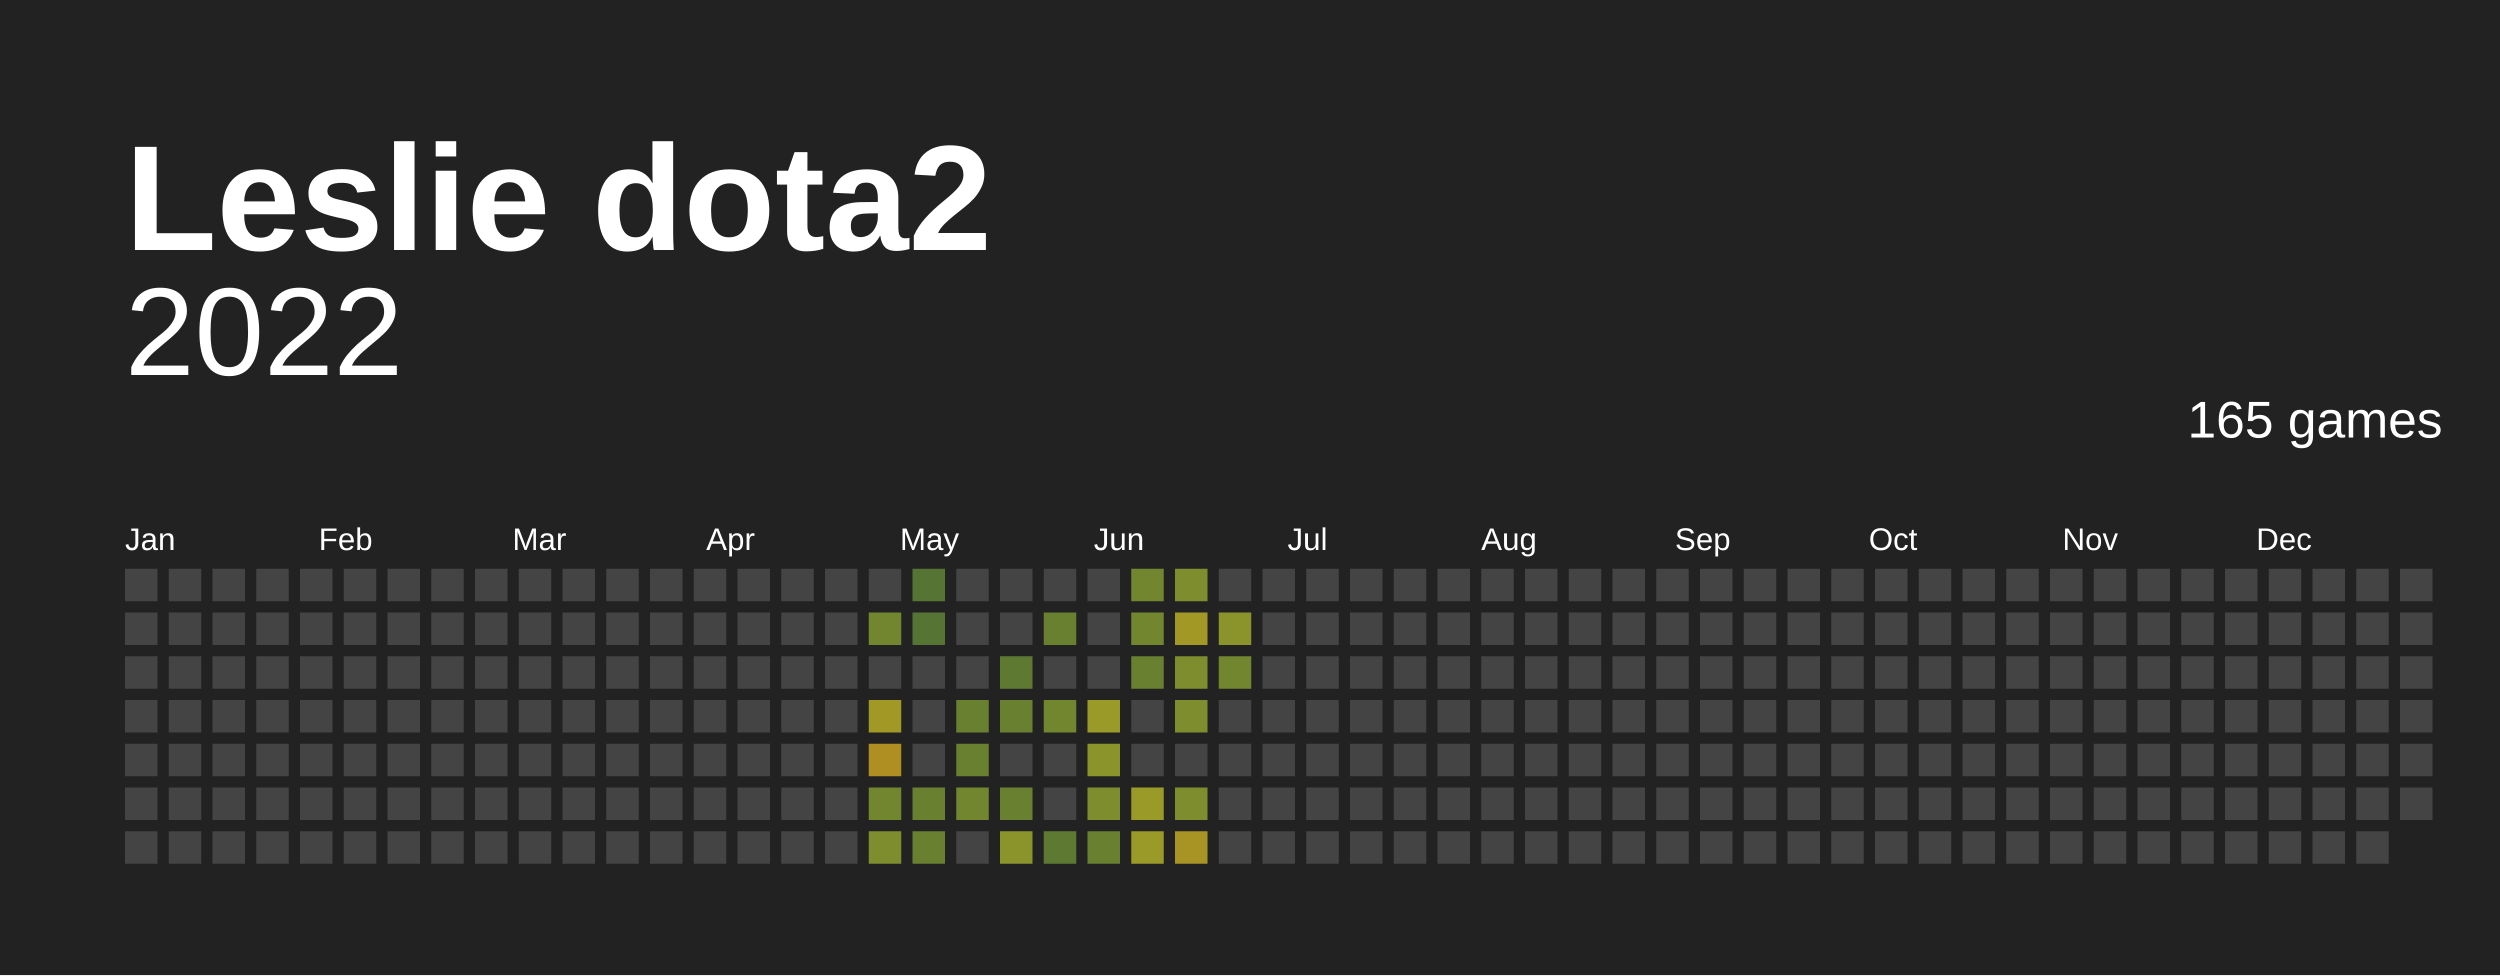
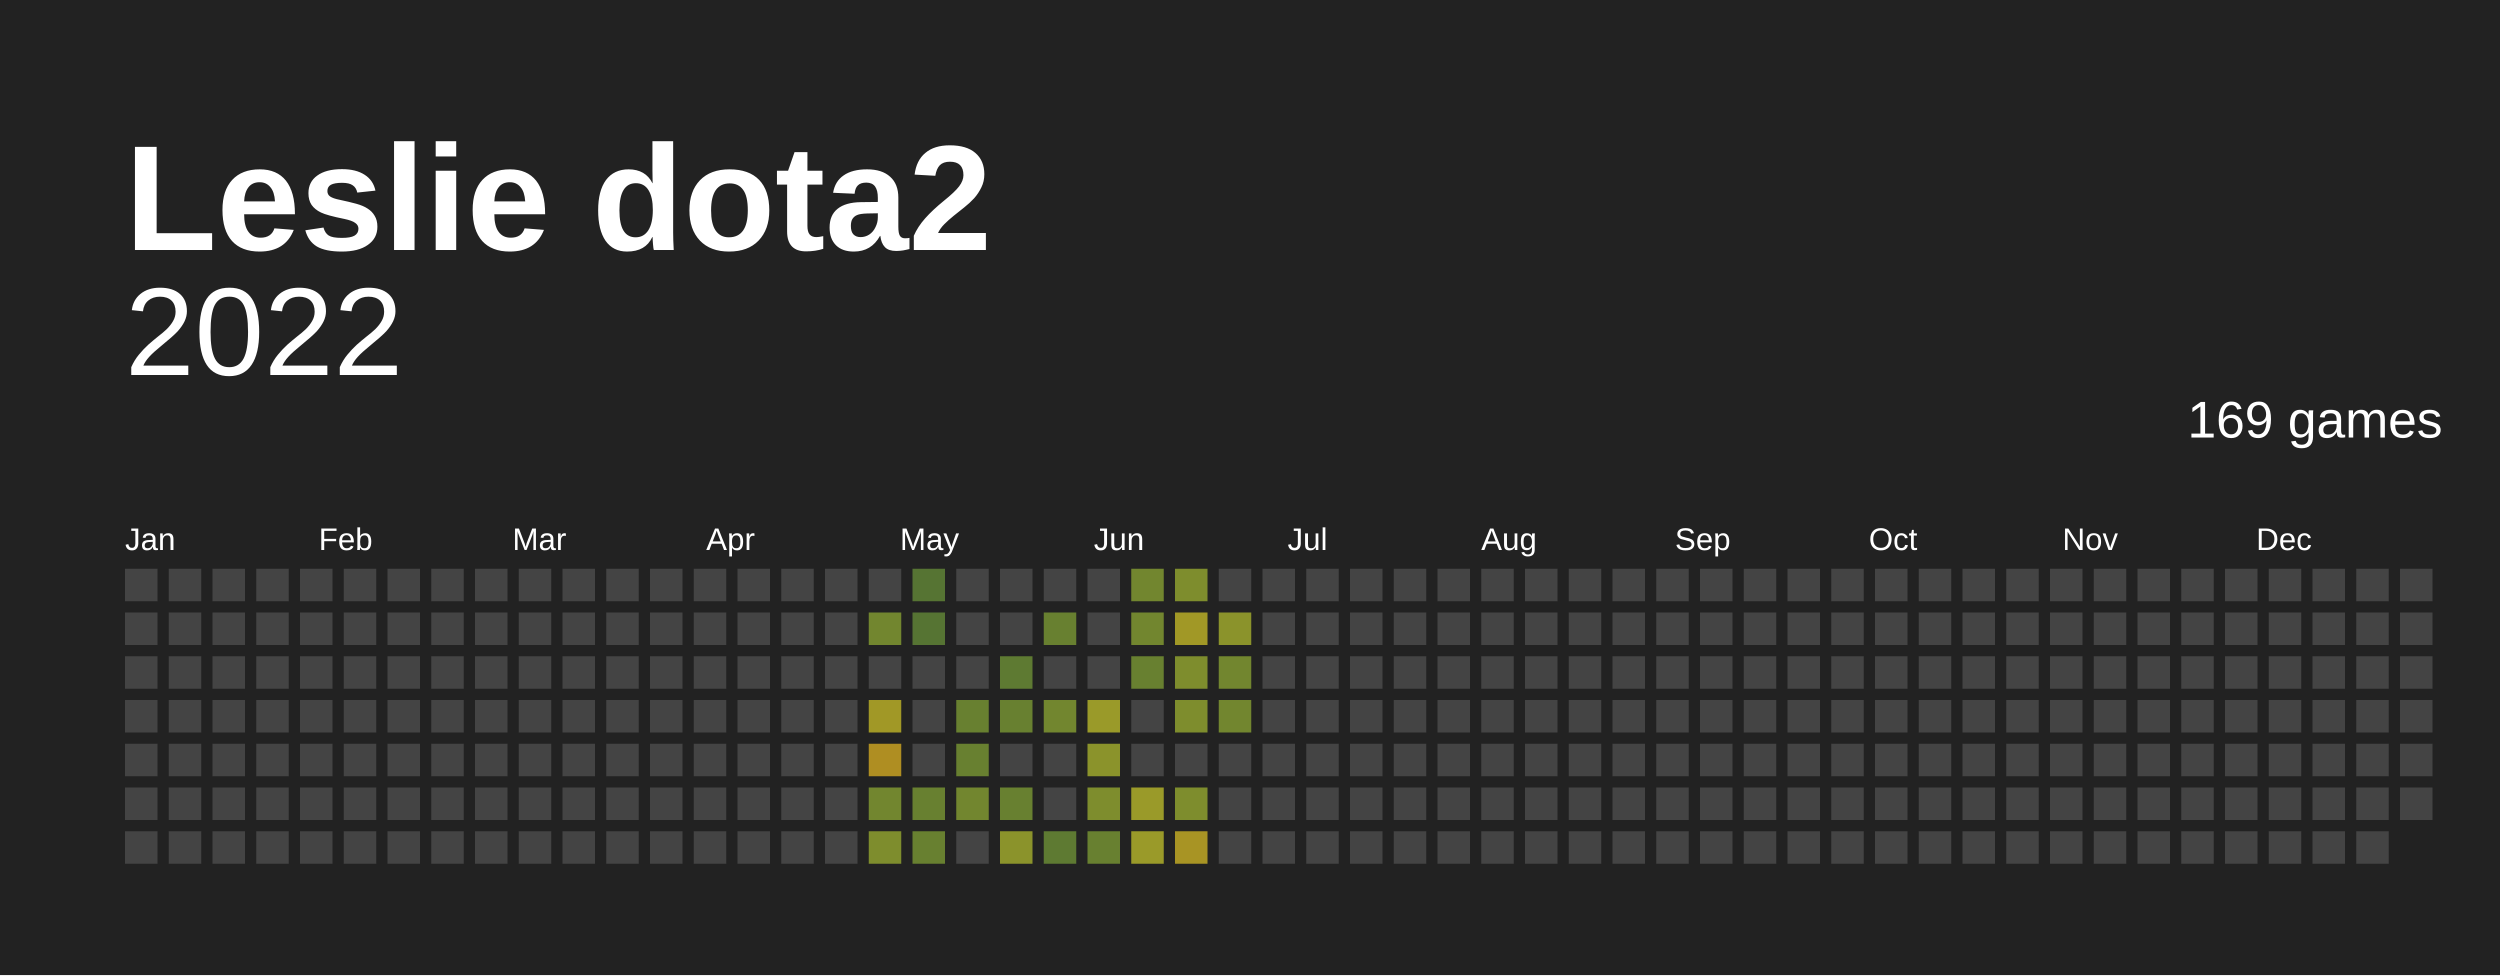
<svg xmlns="http://www.w3.org/2000/svg" baseProfile="full" height="78mm" version="1.1" viewBox="0,0,200,78" width="200mm">
  <defs />
  <rect fill="#222222" height="78" width="200" x="0" y="0" />
  <text fill="#FFFFFF" style="font-size:12px; font-family:Arial; font-weight:bold;" x="10" y="20">Leslie dota2</text>
  <text alignment-baseline="hanging" fill="#FFFFFF" style="font-size:10.0px; font-family:Arial;" x="10" y="30">2022</text>
-   <text alignment-baseline="hanging" fill="#FFFFFF" style="font-size:4.125px; font-family:Arial;" x="175" y="35">165 games</text>
+   <text alignment-baseline="hanging" fill="#FFFFFF" style="font-size:4.125px; font-family:Arial;" x="175" y="35">169 games</text>
  <text fill="#FFFFFF" style="font-size:2.5px; font-family:Arial" x="10.0" y="44">Jan</text>
  <text fill="#FFFFFF" style="font-size:2.5px; font-family:Arial" x="25.5" y="44">Feb</text>
  <text fill="#FFFFFF" style="font-size:2.5px; font-family:Arial" x="41.0" y="44">Mar</text>
  <text fill="#FFFFFF" style="font-size:2.5px; font-family:Arial" x="56.5" y="44">Apr</text>
  <text fill="#FFFFFF" style="font-size:2.5px; font-family:Arial" x="72.0" y="44">May</text>
  <text fill="#FFFFFF" style="font-size:2.5px; font-family:Arial" x="87.5" y="44">Jun</text>
  <text fill="#FFFFFF" style="font-size:2.5px; font-family:Arial" x="103.0" y="44">Jul</text>
  <text fill="#FFFFFF" style="font-size:2.5px; font-family:Arial" x="118.5" y="44">Aug</text>
  <text fill="#FFFFFF" style="font-size:2.5px; font-family:Arial" x="134.0" y="44">Sep</text>
  <text fill="#FFFFFF" style="font-size:2.5px; font-family:Arial" x="149.5" y="44">Oct</text>
  <text fill="#FFFFFF" style="font-size:2.5px; font-family:Arial" x="165.0" y="44">Nov</text>
  <text fill="#FFFFFF" style="font-size:2.5px; font-family:Arial" x="180.5" y="44">Dec</text>
  <rect fill="#444444" height="2.6" width="2.6" x="10.0" y="45.5" />
  <rect fill="#444444" height="2.6" width="2.6" x="10.0" y="49.0" />
  <rect fill="#444444" height="2.6" width="2.6" x="10.0" y="52.5" />
  <rect fill="#444444" height="2.6" width="2.6" x="10.0" y="56.0" />
  <rect fill="#444444" height="2.6" width="2.6" x="10.0" y="59.5" />
  <rect fill="#444444" height="2.6" width="2.6" x="10.0" y="63.0" />
  <rect fill="#444444" height="2.6" width="2.6" x="10.0" y="66.5" />
  <rect fill="#444444" height="2.6" width="2.6" x="13.5" y="45.5" />
  <rect fill="#444444" height="2.6" width="2.6" x="13.5" y="49.0" />
  <rect fill="#444444" height="2.6" width="2.6" x="13.5" y="52.5" />
  <rect fill="#444444" height="2.6" width="2.6" x="13.5" y="56.0" />
  <rect fill="#444444" height="2.6" width="2.6" x="13.5" y="59.5" />
  <rect fill="#444444" height="2.6" width="2.6" x="13.5" y="63.0" />
  <rect fill="#444444" height="2.6" width="2.6" x="13.5" y="66.5" />
  <rect fill="#444444" height="2.6" width="2.6" x="17.0" y="45.5" />
  <rect fill="#444444" height="2.6" width="2.6" x="17.0" y="49.0" />
  <rect fill="#444444" height="2.6" width="2.6" x="17.0" y="52.5" />
  <rect fill="#444444" height="2.6" width="2.6" x="17.0" y="56.0" />
  <rect fill="#444444" height="2.6" width="2.6" x="17.0" y="59.5" />
  <rect fill="#444444" height="2.6" width="2.6" x="17.0" y="63.0" />
  <rect fill="#444444" height="2.6" width="2.6" x="17.0" y="66.5" />
  <rect fill="#444444" height="2.6" width="2.6" x="20.5" y="45.5" />
  <rect fill="#444444" height="2.6" width="2.6" x="20.5" y="49.0" />
  <rect fill="#444444" height="2.6" width="2.6" x="20.5" y="52.5" />
  <rect fill="#444444" height="2.6" width="2.6" x="20.5" y="56.0" />
  <rect fill="#444444" height="2.6" width="2.6" x="20.5" y="59.5" />
  <rect fill="#444444" height="2.6" width="2.6" x="20.5" y="63.0" />
  <rect fill="#444444" height="2.6" width="2.6" x="20.5" y="66.5" />
  <rect fill="#444444" height="2.6" width="2.6" x="24.0" y="45.5" />
  <rect fill="#444444" height="2.6" width="2.6" x="24.0" y="49.0" />
  <rect fill="#444444" height="2.6" width="2.6" x="24.0" y="52.5" />
  <rect fill="#444444" height="2.6" width="2.6" x="24.0" y="56.0" />
  <rect fill="#444444" height="2.6" width="2.6" x="24.0" y="59.5" />
  <rect fill="#444444" height="2.6" width="2.6" x="24.0" y="63.0" />
  <rect fill="#444444" height="2.6" width="2.6" x="24.0" y="66.5" />
  <rect fill="#444444" height="2.6" width="2.6" x="27.5" y="45.5" />
  <rect fill="#444444" height="2.6" width="2.6" x="27.5" y="49.0" />
  <rect fill="#444444" height="2.6" width="2.6" x="27.5" y="52.5" />
  <rect fill="#444444" height="2.6" width="2.6" x="27.5" y="56.0" />
  <rect fill="#444444" height="2.6" width="2.6" x="27.5" y="59.5" />
  <rect fill="#444444" height="2.6" width="2.6" x="27.5" y="63.0" />
  <rect fill="#444444" height="2.6" width="2.6" x="27.5" y="66.5" />
  <rect fill="#444444" height="2.6" width="2.6" x="31.0" y="45.5" />
  <rect fill="#444444" height="2.6" width="2.6" x="31.0" y="49.0" />
  <rect fill="#444444" height="2.6" width="2.6" x="31.0" y="52.5" />
  <rect fill="#444444" height="2.6" width="2.6" x="31.0" y="56.0" />
  <rect fill="#444444" height="2.6" width="2.6" x="31.0" y="59.5" />
  <rect fill="#444444" height="2.6" width="2.6" x="31.0" y="63.0" />
  <rect fill="#444444" height="2.6" width="2.6" x="31.0" y="66.5" />
  <rect fill="#444444" height="2.6" width="2.6" x="34.5" y="45.5" />
  <rect fill="#444444" height="2.6" width="2.6" x="34.5" y="49.0" />
  <rect fill="#444444" height="2.6" width="2.6" x="34.5" y="52.5" />
  <rect fill="#444444" height="2.6" width="2.6" x="34.5" y="56.0" />
  <rect fill="#444444" height="2.6" width="2.6" x="34.5" y="59.5" />
  <rect fill="#444444" height="2.6" width="2.6" x="34.5" y="63.0" />
  <rect fill="#444444" height="2.6" width="2.6" x="34.5" y="66.5" />
  <rect fill="#444444" height="2.6" width="2.6" x="38.0" y="45.5" />
  <rect fill="#444444" height="2.6" width="2.6" x="38.0" y="49.0" />
  <rect fill="#444444" height="2.6" width="2.6" x="38.0" y="52.5" />
  <rect fill="#444444" height="2.6" width="2.6" x="38.0" y="56.0" />
  <rect fill="#444444" height="2.6" width="2.6" x="38.0" y="59.5" />
  <rect fill="#444444" height="2.6" width="2.6" x="38.0" y="63.0" />
  <rect fill="#444444" height="2.6" width="2.6" x="38.0" y="66.5" />
  <rect fill="#444444" height="2.6" width="2.6" x="41.5" y="45.5" />
  <rect fill="#444444" height="2.6" width="2.6" x="41.5" y="49.0" />
  <rect fill="#444444" height="2.6" width="2.6" x="41.5" y="52.5" />
  <rect fill="#444444" height="2.6" width="2.6" x="41.5" y="56.0" />
  <rect fill="#444444" height="2.6" width="2.6" x="41.5" y="59.5" />
  <rect fill="#444444" height="2.6" width="2.6" x="41.5" y="63.0" />
  <rect fill="#444444" height="2.6" width="2.6" x="41.5" y="66.5" />
  <rect fill="#444444" height="2.6" width="2.6" x="45.0" y="45.5" />
  <rect fill="#444444" height="2.6" width="2.6" x="45.0" y="49.0" />
  <rect fill="#444444" height="2.6" width="2.6" x="45.0" y="52.5" />
  <rect fill="#444444" height="2.6" width="2.6" x="45.0" y="56.0" />
  <rect fill="#444444" height="2.6" width="2.6" x="45.0" y="59.5" />
  <rect fill="#444444" height="2.6" width="2.6" x="45.0" y="63.0" />
  <rect fill="#444444" height="2.6" width="2.6" x="45.0" y="66.5" />
  <rect fill="#444444" height="2.6" width="2.6" x="48.5" y="45.5" />
  <rect fill="#444444" height="2.6" width="2.6" x="48.5" y="49.0" />
  <rect fill="#444444" height="2.6" width="2.6" x="48.5" y="52.5" />
  <rect fill="#444444" height="2.6" width="2.6" x="48.5" y="56.0" />
  <rect fill="#444444" height="2.6" width="2.6" x="48.5" y="59.5" />
  <rect fill="#444444" height="2.6" width="2.6" x="48.5" y="63.0" />
  <rect fill="#444444" height="2.6" width="2.6" x="48.5" y="66.5" />
  <rect fill="#444444" height="2.6" width="2.6" x="52.0" y="45.5" />
  <rect fill="#444444" height="2.6" width="2.6" x="52.0" y="49.0" />
  <rect fill="#444444" height="2.6" width="2.6" x="52.0" y="52.5" />
  <rect fill="#444444" height="2.6" width="2.6" x="52.0" y="56.0" />
  <rect fill="#444444" height="2.6" width="2.6" x="52.0" y="59.5" />
  <rect fill="#444444" height="2.6" width="2.6" x="52.0" y="63.0" />
  <rect fill="#444444" height="2.6" width="2.6" x="52.0" y="66.5" />
  <rect fill="#444444" height="2.6" width="2.6" x="55.5" y="45.5" />
  <rect fill="#444444" height="2.6" width="2.6" x="55.5" y="49.0" />
  <rect fill="#444444" height="2.6" width="2.6" x="55.5" y="52.5" />
  <rect fill="#444444" height="2.6" width="2.6" x="55.5" y="56.0" />
  <rect fill="#444444" height="2.6" width="2.6" x="55.5" y="59.5" />
  <rect fill="#444444" height="2.6" width="2.6" x="55.5" y="63.0" />
  <rect fill="#444444" height="2.6" width="2.6" x="55.5" y="66.5" />
  <rect fill="#444444" height="2.6" width="2.6" x="59.0" y="45.5" />
  <rect fill="#444444" height="2.6" width="2.6" x="59.0" y="49.0" />
  <rect fill="#444444" height="2.6" width="2.6" x="59.0" y="52.5" />
  <rect fill="#444444" height="2.6" width="2.6" x="59.0" y="56.0" />
  <rect fill="#444444" height="2.6" width="2.6" x="59.0" y="59.5" />
  <rect fill="#444444" height="2.6" width="2.6" x="59.0" y="63.0" />
  <rect fill="#444444" height="2.6" width="2.6" x="59.0" y="66.5" />
  <rect fill="#444444" height="2.6" width="2.6" x="62.5" y="45.5" />
  <rect fill="#444444" height="2.6" width="2.6" x="62.5" y="49.0" />
  <rect fill="#444444" height="2.6" width="2.6" x="62.5" y="52.5" />
  <rect fill="#444444" height="2.6" width="2.6" x="62.5" y="56.0" />
  <rect fill="#444444" height="2.6" width="2.6" x="62.5" y="59.5" />
  <rect fill="#444444" height="2.6" width="2.6" x="62.5" y="63.0" />
  <rect fill="#444444" height="2.6" width="2.6" x="62.5" y="66.5" />
  <rect fill="#444444" height="2.6" width="2.6" x="66.0" y="45.5" />
  <rect fill="#444444" height="2.6" width="2.6" x="66.0" y="49.0" />
  <rect fill="#444444" height="2.6" width="2.6" x="66.0" y="52.5" />
  <rect fill="#444444" height="2.6" width="2.6" x="66.0" y="56.0" />
  <rect fill="#444444" height="2.6" width="2.6" x="66.0" y="59.5" />
  <rect fill="#444444" height="2.6" width="2.6" x="66.0" y="63.0" />
  <rect fill="#444444" height="2.6" width="2.6" x="66.0" y="66.5" />
  <rect fill="#444444" height="2.6" width="2.6" x="69.5" y="45.5" />
  <rect fill="#72862f" height="2.6" width="2.6" x="69.5" y="49.0" />
  <rect fill="#444444" height="2.6" width="2.6" x="69.5" y="52.5" />
  <rect fill="#a19826" height="2.6" width="2.6" x="69.5" y="56.0" />
  <rect fill="#af8e22" height="2.6" width="2.6" x="69.5" y="59.5" />
  <rect fill="#72862f" height="2.6" width="2.6" x="69.5" y="63.0" />
  <rect fill="#7e8d2d" height="2.6" width="2.6" x="69.5" y="66.5" />
  <rect fill="#567433" height="2.6" width="2.6" x="73.0" y="45.5" />
  <rect fill="#567433" height="2.6" width="2.6" x="73.0" y="49.0" />
  <rect fill="#444444" height="2.6" width="2.6" x="73.0" y="52.5" />
  <rect fill="#444444" height="2.6" width="2.6" x="73.0" y="56.0" />
  <rect fill="#444444" height="2.6" width="2.6" x="73.0" y="59.5" />
  <rect fill="#688030" height="2.6" width="2.6" x="73.0" y="63.0" />
  <rect fill="#688030" height="2.6" width="2.6" x="73.0" y="66.5" />
  <rect fill="#444444" height="2.6" width="2.6" x="76.5" y="45.5" />
  <rect fill="#444444" height="2.6" width="2.6" x="76.5" y="49.0" />
  <rect fill="#444444" height="2.6" width="2.6" x="76.5" y="52.5" />
  <rect fill="#688030" height="2.6" width="2.6" x="76.5" y="56.0" />
  <rect fill="#688030" height="2.6" width="2.6" x="76.5" y="59.5" />
  <rect fill="#72862f" height="2.6" width="2.6" x="76.5" y="63.0" />
  <rect fill="#444444" height="2.6" width="2.6" x="76.5" y="66.5" />
  <rect fill="#444444" height="2.6" width="2.6" x="80.0" y="45.5" />
  <rect fill="#444444" height="2.6" width="2.6" x="80.0" y="49.0" />
  <rect fill="#5e7a32" height="2.6" width="2.6" x="80.0" y="52.5" />
  <rect fill="#688030" height="2.6" width="2.6" x="80.0" y="56.0" />
  <rect fill="#444444" height="2.6" width="2.6" x="80.0" y="59.5" />
  <rect fill="#688030" height="2.6" width="2.6" x="80.0" y="63.0" />
  <rect fill="#8b932b" height="2.6" width="2.6" x="80.0" y="66.5" />
  <rect fill="#444444" height="2.6" width="2.6" x="83.5" y="45.5" />
  <rect fill="#688030" height="2.6" width="2.6" x="83.5" y="49.0" />
  <rect fill="#444444" height="2.6" width="2.6" x="83.5" y="52.5" />
  <rect fill="#72862f" height="2.6" width="2.6" x="83.5" y="56.0" />
  <rect fill="#444444" height="2.6" width="2.6" x="83.5" y="59.5" />
  <rect fill="#444444" height="2.6" width="2.6" x="83.5" y="63.0" />
  <rect fill="#5e7a32" height="2.6" width="2.6" x="83.5" y="66.5" />
  <rect fill="#444444" height="2.6" width="2.6" x="87.0" y="45.5" />
  <rect fill="#444444" height="2.6" width="2.6" x="87.0" y="49.0" />
  <rect fill="#444444" height="2.6" width="2.6" x="87.0" y="52.5" />
  <rect fill="#9a9a29" height="2.6" width="2.6" x="87.0" y="56.0" />
  <rect fill="#8b932b" height="2.6" width="2.6" x="87.0" y="59.5" />
  <rect fill="#7e8d2d" height="2.6" width="2.6" x="87.0" y="63.0" />
  <rect fill="#688030" height="2.6" width="2.6" x="87.0" y="66.5" />
  <rect fill="#72862f" height="2.6" width="2.6" x="90.5" y="45.5" />
  <rect fill="#72862f" height="2.6" width="2.6" x="90.5" y="49.0" />
  <rect fill="#688030" height="2.6" width="2.6" x="90.5" y="52.5" />
  <rect fill="#444444" height="2.6" width="2.6" x="90.5" y="56.0" />
  <rect fill="#444444" height="2.6" width="2.6" x="90.5" y="59.5" />
  <rect fill="#9a9a29" height="2.6" width="2.6" x="90.5" y="63.0" />
  <rect fill="#9a9a29" height="2.6" width="2.6" x="90.5" y="66.5" />
  <rect fill="#7e8d2d" height="2.6" width="2.6" x="94.0" y="45.5" />
  <rect fill="#a19826" height="2.6" width="2.6" x="94.0" y="49.0" />
  <rect fill="#7e8d2d" height="2.6" width="2.6" x="94.0" y="52.5" />
  <rect fill="#7e8d2d" height="2.6" width="2.6" x="94.0" y="56.0" />
  <rect fill="#444444" height="2.6" width="2.6" x="94.0" y="59.5" />
  <rect fill="#7e8d2d" height="2.6" width="2.6" x="94.0" y="63.0" />
  <rect fill="#a89424" height="2.6" width="2.6" x="94.0" y="66.5" />
  <rect fill="#444444" height="2.6" width="2.6" x="97.5" y="45.5" />
  <rect fill="#8b932b" height="2.6" width="2.6" x="97.5" y="49.0" />
  <rect fill="#72862f" height="2.6" width="2.6" x="97.5" y="52.5" />
-   <rect fill="#444444" height="2.6" width="2.6" x="97.5" y="56.0" />
+   <rect fill="#72862f" height="2.6" width="2.6" x="97.5" y="56.0" />
  <rect fill="#444444" height="2.6" width="2.6" x="97.5" y="59.5" />
  <rect fill="#444444" height="2.6" width="2.6" x="97.5" y="63.0" />
  <rect fill="#444444" height="2.6" width="2.6" x="97.5" y="66.5" />
  <rect fill="#444444" height="2.6" width="2.6" x="101.0" y="45.5" />
  <rect fill="#444444" height="2.6" width="2.6" x="101.0" y="49.0" />
  <rect fill="#444444" height="2.6" width="2.6" x="101.0" y="52.5" />
  <rect fill="#444444" height="2.6" width="2.6" x="101.0" y="56.0" />
  <rect fill="#444444" height="2.6" width="2.6" x="101.0" y="59.5" />
  <rect fill="#444444" height="2.6" width="2.6" x="101.0" y="63.0" />
  <rect fill="#444444" height="2.6" width="2.6" x="101.0" y="66.5" />
  <rect fill="#444444" height="2.6" width="2.6" x="104.5" y="45.5" />
  <rect fill="#444444" height="2.6" width="2.6" x="104.5" y="49.0" />
  <rect fill="#444444" height="2.6" width="2.6" x="104.5" y="52.5" />
  <rect fill="#444444" height="2.6" width="2.6" x="104.5" y="56.0" />
  <rect fill="#444444" height="2.6" width="2.6" x="104.5" y="59.5" />
  <rect fill="#444444" height="2.6" width="2.6" x="104.5" y="63.0" />
  <rect fill="#444444" height="2.6" width="2.6" x="104.5" y="66.5" />
  <rect fill="#444444" height="2.6" width="2.6" x="108.0" y="45.5" />
  <rect fill="#444444" height="2.6" width="2.6" x="108.0" y="49.0" />
  <rect fill="#444444" height="2.6" width="2.6" x="108.0" y="52.5" />
  <rect fill="#444444" height="2.6" width="2.6" x="108.0" y="56.0" />
  <rect fill="#444444" height="2.6" width="2.6" x="108.0" y="59.5" />
  <rect fill="#444444" height="2.6" width="2.6" x="108.0" y="63.0" />
  <rect fill="#444444" height="2.6" width="2.6" x="108.0" y="66.5" />
  <rect fill="#444444" height="2.6" width="2.6" x="111.5" y="45.5" />
  <rect fill="#444444" height="2.6" width="2.6" x="111.5" y="49.0" />
  <rect fill="#444444" height="2.6" width="2.6" x="111.5" y="52.5" />
  <rect fill="#444444" height="2.6" width="2.6" x="111.5" y="56.0" />
  <rect fill="#444444" height="2.6" width="2.6" x="111.5" y="59.5" />
  <rect fill="#444444" height="2.6" width="2.6" x="111.5" y="63.0" />
  <rect fill="#444444" height="2.6" width="2.6" x="111.5" y="66.5" />
  <rect fill="#444444" height="2.6" width="2.6" x="115.0" y="45.5" />
  <rect fill="#444444" height="2.6" width="2.6" x="115.0" y="49.0" />
  <rect fill="#444444" height="2.6" width="2.6" x="115.0" y="52.5" />
  <rect fill="#444444" height="2.6" width="2.6" x="115.0" y="56.0" />
  <rect fill="#444444" height="2.6" width="2.6" x="115.0" y="59.5" />
  <rect fill="#444444" height="2.6" width="2.6" x="115.0" y="63.0" />
  <rect fill="#444444" height="2.6" width="2.6" x="115.0" y="66.5" />
  <rect fill="#444444" height="2.6" width="2.6" x="118.5" y="45.5" />
  <rect fill="#444444" height="2.6" width="2.6" x="118.5" y="49.0" />
  <rect fill="#444444" height="2.6" width="2.6" x="118.5" y="52.5" />
  <rect fill="#444444" height="2.6" width="2.6" x="118.5" y="56.0" />
  <rect fill="#444444" height="2.6" width="2.6" x="118.5" y="59.5" />
  <rect fill="#444444" height="2.6" width="2.6" x="118.5" y="63.0" />
  <rect fill="#444444" height="2.6" width="2.6" x="118.5" y="66.5" />
  <rect fill="#444444" height="2.6" width="2.6" x="122.0" y="45.5" />
  <rect fill="#444444" height="2.6" width="2.6" x="122.0" y="49.0" />
  <rect fill="#444444" height="2.6" width="2.6" x="122.0" y="52.5" />
  <rect fill="#444444" height="2.6" width="2.6" x="122.0" y="56.0" />
  <rect fill="#444444" height="2.6" width="2.6" x="122.0" y="59.5" />
  <rect fill="#444444" height="2.6" width="2.6" x="122.0" y="63.0" />
  <rect fill="#444444" height="2.6" width="2.6" x="122.0" y="66.5" />
  <rect fill="#444444" height="2.6" width="2.6" x="125.5" y="45.5" />
  <rect fill="#444444" height="2.6" width="2.6" x="125.5" y="49.0" />
  <rect fill="#444444" height="2.6" width="2.6" x="125.5" y="52.5" />
  <rect fill="#444444" height="2.6" width="2.6" x="125.5" y="56.0" />
  <rect fill="#444444" height="2.6" width="2.6" x="125.5" y="59.5" />
  <rect fill="#444444" height="2.6" width="2.6" x="125.5" y="63.0" />
  <rect fill="#444444" height="2.6" width="2.6" x="125.5" y="66.5" />
  <rect fill="#444444" height="2.6" width="2.6" x="129.0" y="45.5" />
  <rect fill="#444444" height="2.6" width="2.6" x="129.0" y="49.0" />
  <rect fill="#444444" height="2.6" width="2.6" x="129.0" y="52.5" />
  <rect fill="#444444" height="2.6" width="2.6" x="129.0" y="56.0" />
  <rect fill="#444444" height="2.6" width="2.6" x="129.0" y="59.5" />
  <rect fill="#444444" height="2.6" width="2.6" x="129.0" y="63.0" />
  <rect fill="#444444" height="2.6" width="2.6" x="129.0" y="66.5" />
  <rect fill="#444444" height="2.6" width="2.6" x="132.5" y="45.5" />
  <rect fill="#444444" height="2.6" width="2.6" x="132.5" y="49.0" />
  <rect fill="#444444" height="2.6" width="2.6" x="132.5" y="52.5" />
  <rect fill="#444444" height="2.6" width="2.6" x="132.5" y="56.0" />
  <rect fill="#444444" height="2.6" width="2.6" x="132.5" y="59.5" />
  <rect fill="#444444" height="2.6" width="2.6" x="132.5" y="63.0" />
  <rect fill="#444444" height="2.6" width="2.6" x="132.5" y="66.5" />
  <rect fill="#444444" height="2.6" width="2.6" x="136.0" y="45.5" />
  <rect fill="#444444" height="2.6" width="2.6" x="136.0" y="49.0" />
  <rect fill="#444444" height="2.6" width="2.6" x="136.0" y="52.5" />
  <rect fill="#444444" height="2.6" width="2.6" x="136.0" y="56.0" />
  <rect fill="#444444" height="2.6" width="2.6" x="136.0" y="59.5" />
  <rect fill="#444444" height="2.6" width="2.6" x="136.0" y="63.0" />
  <rect fill="#444444" height="2.6" width="2.6" x="136.0" y="66.5" />
  <rect fill="#444444" height="2.6" width="2.6" x="139.5" y="45.5" />
  <rect fill="#444444" height="2.6" width="2.6" x="139.5" y="49.0" />
  <rect fill="#444444" height="2.6" width="2.6" x="139.5" y="52.5" />
  <rect fill="#444444" height="2.6" width="2.6" x="139.5" y="56.0" />
  <rect fill="#444444" height="2.6" width="2.6" x="139.5" y="59.5" />
  <rect fill="#444444" height="2.6" width="2.6" x="139.5" y="63.0" />
  <rect fill="#444444" height="2.6" width="2.6" x="139.5" y="66.5" />
  <rect fill="#444444" height="2.6" width="2.6" x="143.0" y="45.5" />
  <rect fill="#444444" height="2.6" width="2.6" x="143.0" y="49.0" />
  <rect fill="#444444" height="2.6" width="2.6" x="143.0" y="52.5" />
  <rect fill="#444444" height="2.6" width="2.6" x="143.0" y="56.0" />
  <rect fill="#444444" height="2.6" width="2.6" x="143.0" y="59.5" />
  <rect fill="#444444" height="2.6" width="2.6" x="143.0" y="63.0" />
  <rect fill="#444444" height="2.6" width="2.6" x="143.0" y="66.5" />
  <rect fill="#444444" height="2.6" width="2.6" x="146.5" y="45.5" />
  <rect fill="#444444" height="2.6" width="2.6" x="146.5" y="49.0" />
  <rect fill="#444444" height="2.6" width="2.6" x="146.5" y="52.5" />
  <rect fill="#444444" height="2.6" width="2.6" x="146.5" y="56.0" />
  <rect fill="#444444" height="2.6" width="2.6" x="146.5" y="59.5" />
  <rect fill="#444444" height="2.6" width="2.6" x="146.5" y="63.0" />
  <rect fill="#444444" height="2.6" width="2.6" x="146.5" y="66.5" />
  <rect fill="#444444" height="2.6" width="2.6" x="150.0" y="45.5" />
  <rect fill="#444444" height="2.6" width="2.6" x="150.0" y="49.0" />
  <rect fill="#444444" height="2.6" width="2.6" x="150.0" y="52.5" />
  <rect fill="#444444" height="2.6" width="2.6" x="150.0" y="56.0" />
  <rect fill="#444444" height="2.6" width="2.6" x="150.0" y="59.5" />
  <rect fill="#444444" height="2.6" width="2.6" x="150.0" y="63.0" />
  <rect fill="#444444" height="2.6" width="2.6" x="150.0" y="66.5" />
  <rect fill="#444444" height="2.6" width="2.6" x="153.5" y="45.5" />
  <rect fill="#444444" height="2.6" width="2.6" x="153.5" y="49.0" />
  <rect fill="#444444" height="2.6" width="2.6" x="153.5" y="52.5" />
  <rect fill="#444444" height="2.6" width="2.6" x="153.5" y="56.0" />
  <rect fill="#444444" height="2.6" width="2.6" x="153.5" y="59.5" />
  <rect fill="#444444" height="2.6" width="2.6" x="153.5" y="63.0" />
  <rect fill="#444444" height="2.6" width="2.6" x="153.5" y="66.5" />
  <rect fill="#444444" height="2.6" width="2.6" x="157.0" y="45.5" />
  <rect fill="#444444" height="2.6" width="2.6" x="157.0" y="49.0" />
  <rect fill="#444444" height="2.6" width="2.6" x="157.0" y="52.5" />
  <rect fill="#444444" height="2.6" width="2.6" x="157.0" y="56.0" />
  <rect fill="#444444" height="2.6" width="2.6" x="157.0" y="59.5" />
  <rect fill="#444444" height="2.6" width="2.6" x="157.0" y="63.0" />
  <rect fill="#444444" height="2.6" width="2.6" x="157.0" y="66.5" />
  <rect fill="#444444" height="2.6" width="2.6" x="160.5" y="45.5" />
  <rect fill="#444444" height="2.6" width="2.6" x="160.5" y="49.0" />
  <rect fill="#444444" height="2.6" width="2.6" x="160.5" y="52.5" />
  <rect fill="#444444" height="2.6" width="2.6" x="160.5" y="56.0" />
  <rect fill="#444444" height="2.6" width="2.6" x="160.5" y="59.5" />
  <rect fill="#444444" height="2.6" width="2.6" x="160.5" y="63.0" />
  <rect fill="#444444" height="2.6" width="2.6" x="160.5" y="66.5" />
  <rect fill="#444444" height="2.6" width="2.6" x="164.0" y="45.5" />
  <rect fill="#444444" height="2.6" width="2.6" x="164.0" y="49.0" />
  <rect fill="#444444" height="2.6" width="2.6" x="164.0" y="52.5" />
  <rect fill="#444444" height="2.6" width="2.6" x="164.0" y="56.0" />
  <rect fill="#444444" height="2.6" width="2.6" x="164.0" y="59.5" />
  <rect fill="#444444" height="2.6" width="2.6" x="164.0" y="63.0" />
  <rect fill="#444444" height="2.6" width="2.6" x="164.0" y="66.5" />
  <rect fill="#444444" height="2.6" width="2.6" x="167.5" y="45.5" />
  <rect fill="#444444" height="2.6" width="2.6" x="167.5" y="49.0" />
  <rect fill="#444444" height="2.6" width="2.6" x="167.5" y="52.5" />
  <rect fill="#444444" height="2.6" width="2.6" x="167.5" y="56.0" />
  <rect fill="#444444" height="2.6" width="2.6" x="167.5" y="59.5" />
  <rect fill="#444444" height="2.6" width="2.6" x="167.5" y="63.0" />
  <rect fill="#444444" height="2.6" width="2.6" x="167.5" y="66.5" />
  <rect fill="#444444" height="2.6" width="2.6" x="171.0" y="45.5" />
  <rect fill="#444444" height="2.6" width="2.6" x="171.0" y="49.0" />
  <rect fill="#444444" height="2.6" width="2.6" x="171.0" y="52.5" />
  <rect fill="#444444" height="2.6" width="2.6" x="171.0" y="56.0" />
  <rect fill="#444444" height="2.6" width="2.6" x="171.0" y="59.5" />
  <rect fill="#444444" height="2.6" width="2.6" x="171.0" y="63.0" />
  <rect fill="#444444" height="2.6" width="2.6" x="171.0" y="66.5" />
  <rect fill="#444444" height="2.6" width="2.6" x="174.5" y="45.5" />
  <rect fill="#444444" height="2.6" width="2.6" x="174.5" y="49.0" />
  <rect fill="#444444" height="2.6" width="2.6" x="174.5" y="52.5" />
  <rect fill="#444444" height="2.6" width="2.6" x="174.5" y="56.0" />
  <rect fill="#444444" height="2.6" width="2.6" x="174.5" y="59.5" />
  <rect fill="#444444" height="2.6" width="2.6" x="174.5" y="63.0" />
  <rect fill="#444444" height="2.6" width="2.6" x="174.5" y="66.5" />
  <rect fill="#444444" height="2.6" width="2.6" x="178.0" y="45.5" />
  <rect fill="#444444" height="2.6" width="2.6" x="178.0" y="49.0" />
  <rect fill="#444444" height="2.6" width="2.6" x="178.0" y="52.5" />
  <rect fill="#444444" height="2.6" width="2.6" x="178.0" y="56.0" />
  <rect fill="#444444" height="2.6" width="2.6" x="178.0" y="59.5" />
  <rect fill="#444444" height="2.6" width="2.6" x="178.0" y="63.0" />
  <rect fill="#444444" height="2.6" width="2.6" x="178.0" y="66.5" />
  <rect fill="#444444" height="2.6" width="2.6" x="181.5" y="45.5" />
  <rect fill="#444444" height="2.6" width="2.6" x="181.5" y="49.0" />
  <rect fill="#444444" height="2.6" width="2.6" x="181.5" y="52.5" />
  <rect fill="#444444" height="2.6" width="2.6" x="181.5" y="56.0" />
  <rect fill="#444444" height="2.6" width="2.6" x="181.5" y="59.5" />
  <rect fill="#444444" height="2.6" width="2.6" x="181.5" y="63.0" />
  <rect fill="#444444" height="2.6" width="2.6" x="181.5" y="66.5" />
  <rect fill="#444444" height="2.6" width="2.6" x="185.0" y="45.5" />
  <rect fill="#444444" height="2.6" width="2.6" x="185.0" y="49.0" />
  <rect fill="#444444" height="2.6" width="2.6" x="185.0" y="52.5" />
  <rect fill="#444444" height="2.6" width="2.6" x="185.0" y="56.0" />
  <rect fill="#444444" height="2.6" width="2.6" x="185.0" y="59.5" />
  <rect fill="#444444" height="2.6" width="2.6" x="185.0" y="63.0" />
  <rect fill="#444444" height="2.6" width="2.6" x="185.0" y="66.5" />
  <rect fill="#444444" height="2.6" width="2.6" x="188.5" y="45.5" />
  <rect fill="#444444" height="2.6" width="2.6" x="188.5" y="49.0" />
  <rect fill="#444444" height="2.6" width="2.6" x="188.5" y="52.5" />
  <rect fill="#444444" height="2.6" width="2.6" x="188.5" y="56.0" />
  <rect fill="#444444" height="2.6" width="2.6" x="188.5" y="59.5" />
  <rect fill="#444444" height="2.6" width="2.6" x="188.5" y="63.0" />
  <rect fill="#444444" height="2.6" width="2.6" x="188.5" y="66.5" />
  <rect fill="#444444" height="2.6" width="2.6" x="192.0" y="45.5" />
  <rect fill="#444444" height="2.6" width="2.6" x="192.0" y="49.0" />
  <rect fill="#444444" height="2.6" width="2.6" x="192.0" y="52.5" />
  <rect fill="#444444" height="2.6" width="2.6" x="192.0" y="56.0" />
  <rect fill="#444444" height="2.6" width="2.6" x="192.0" y="59.5" />
  <rect fill="#444444" height="2.6" width="2.6" x="192.0" y="63.0" />
</svg>
